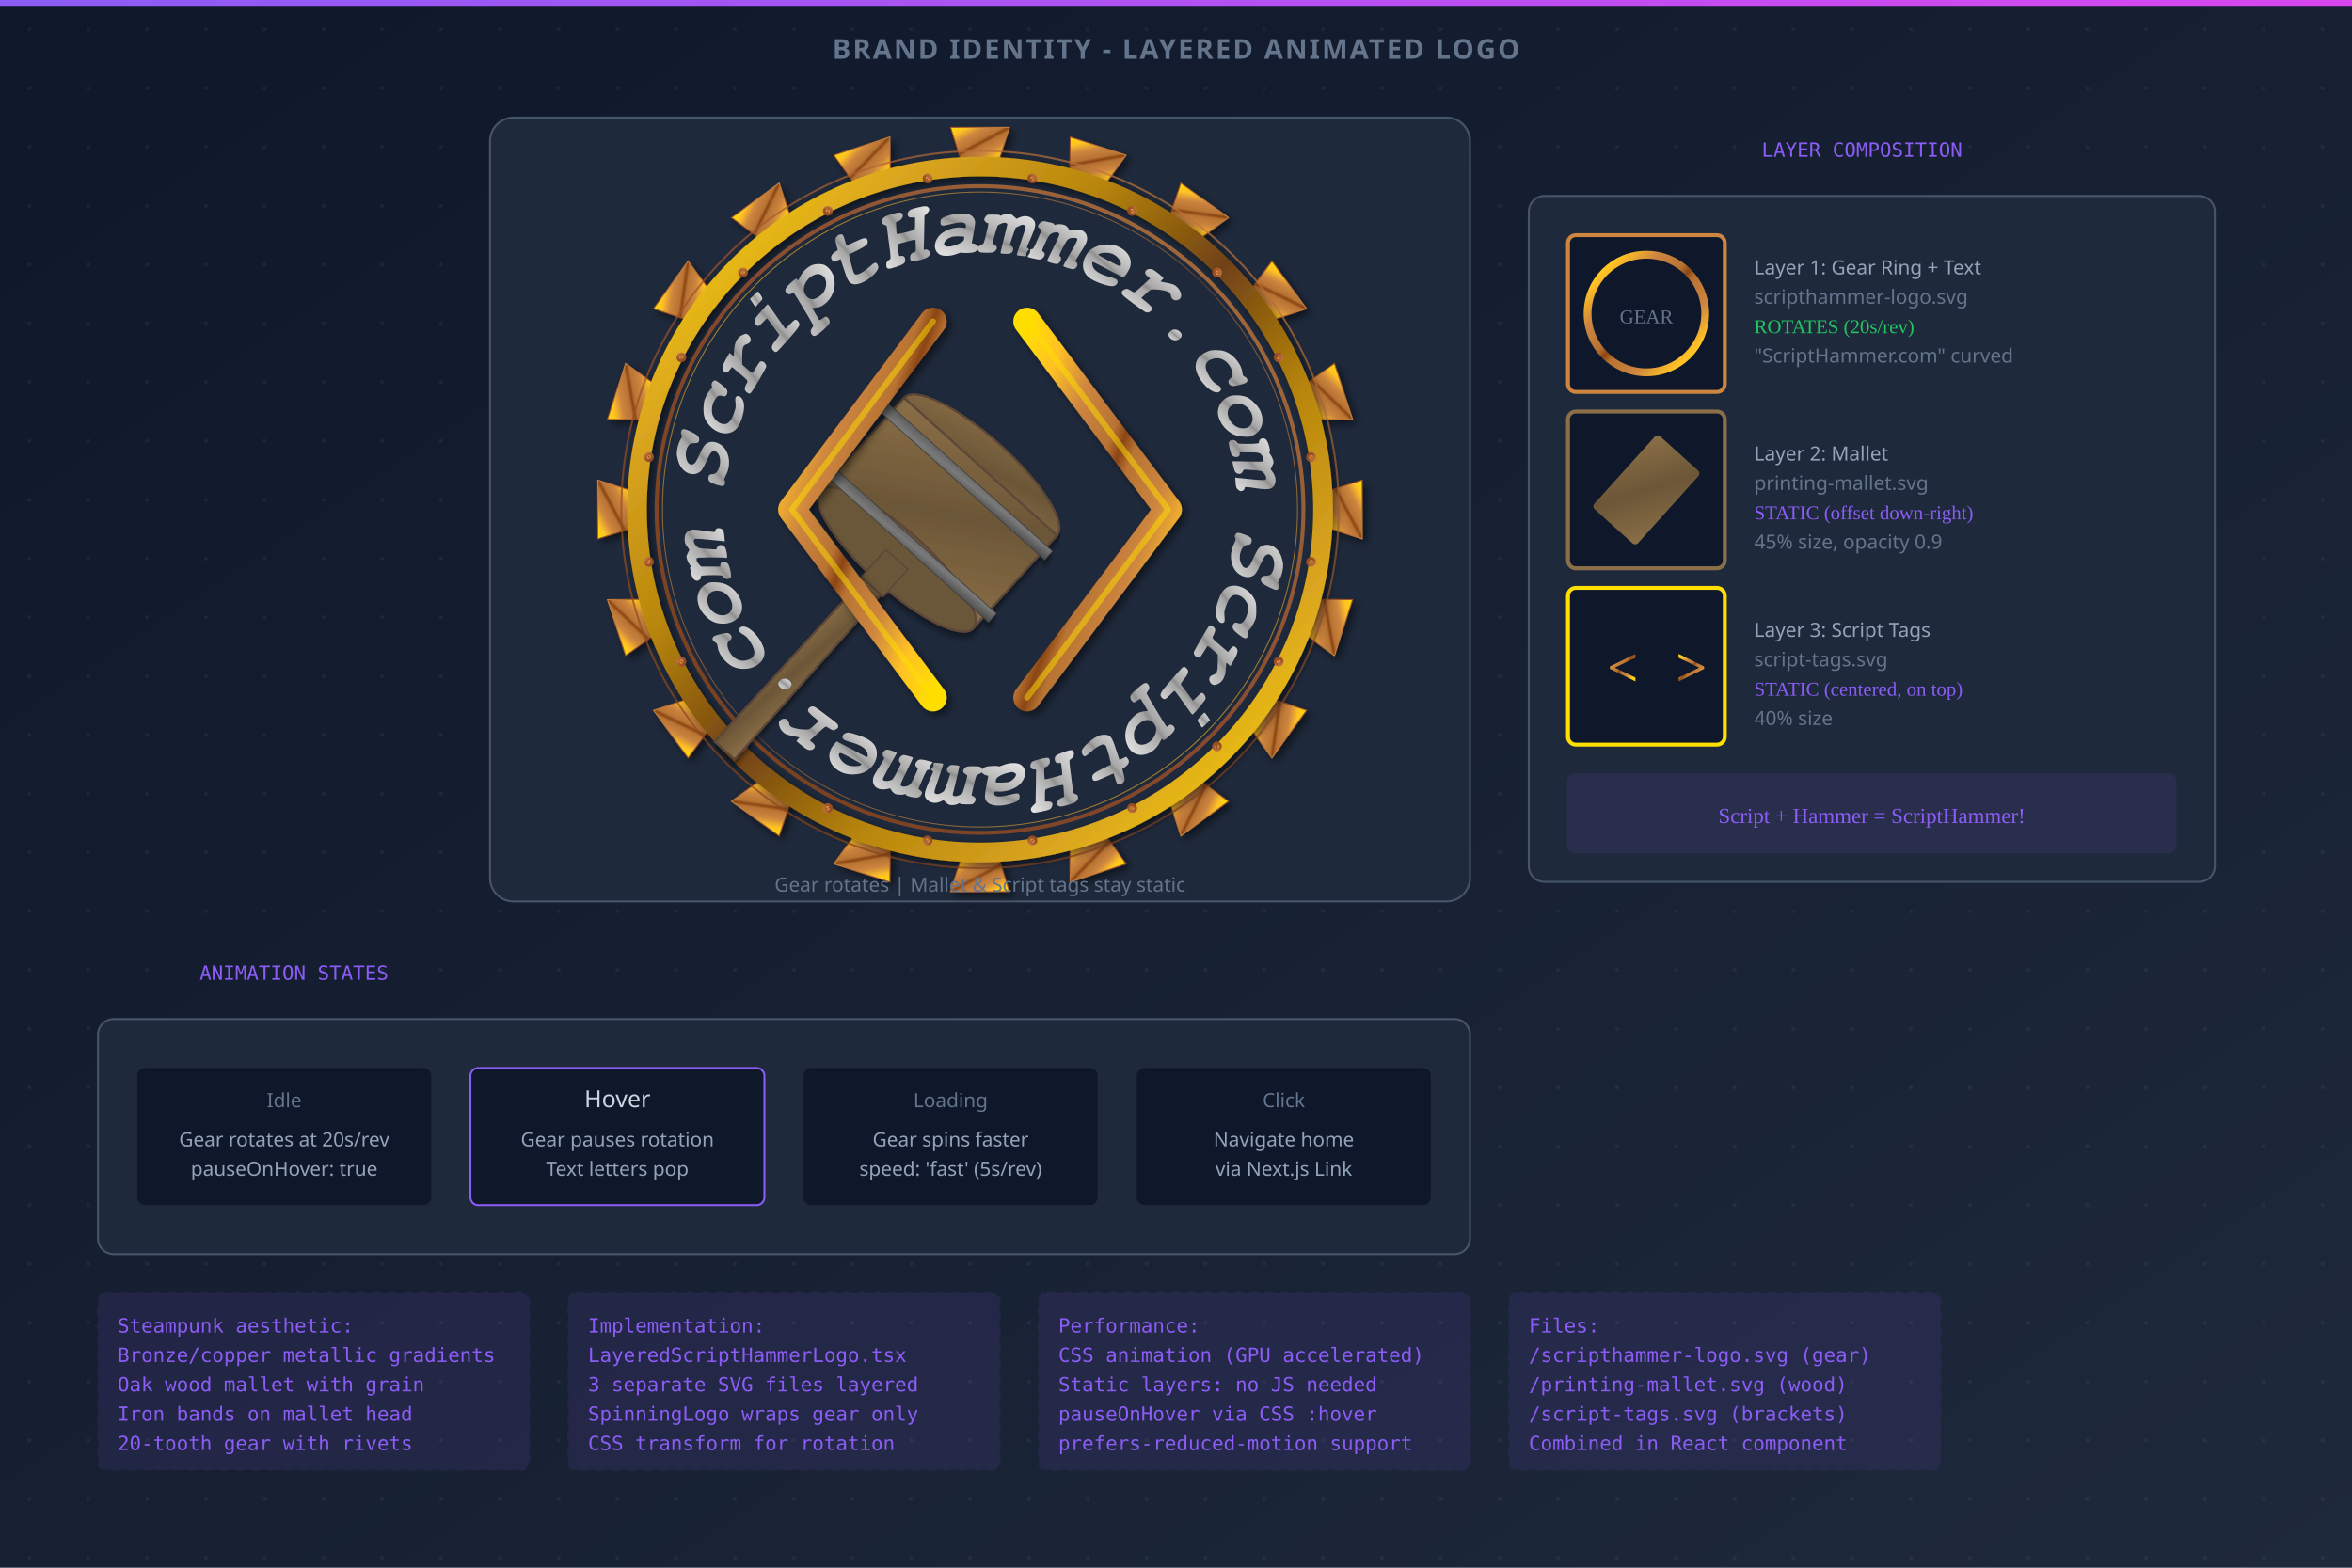
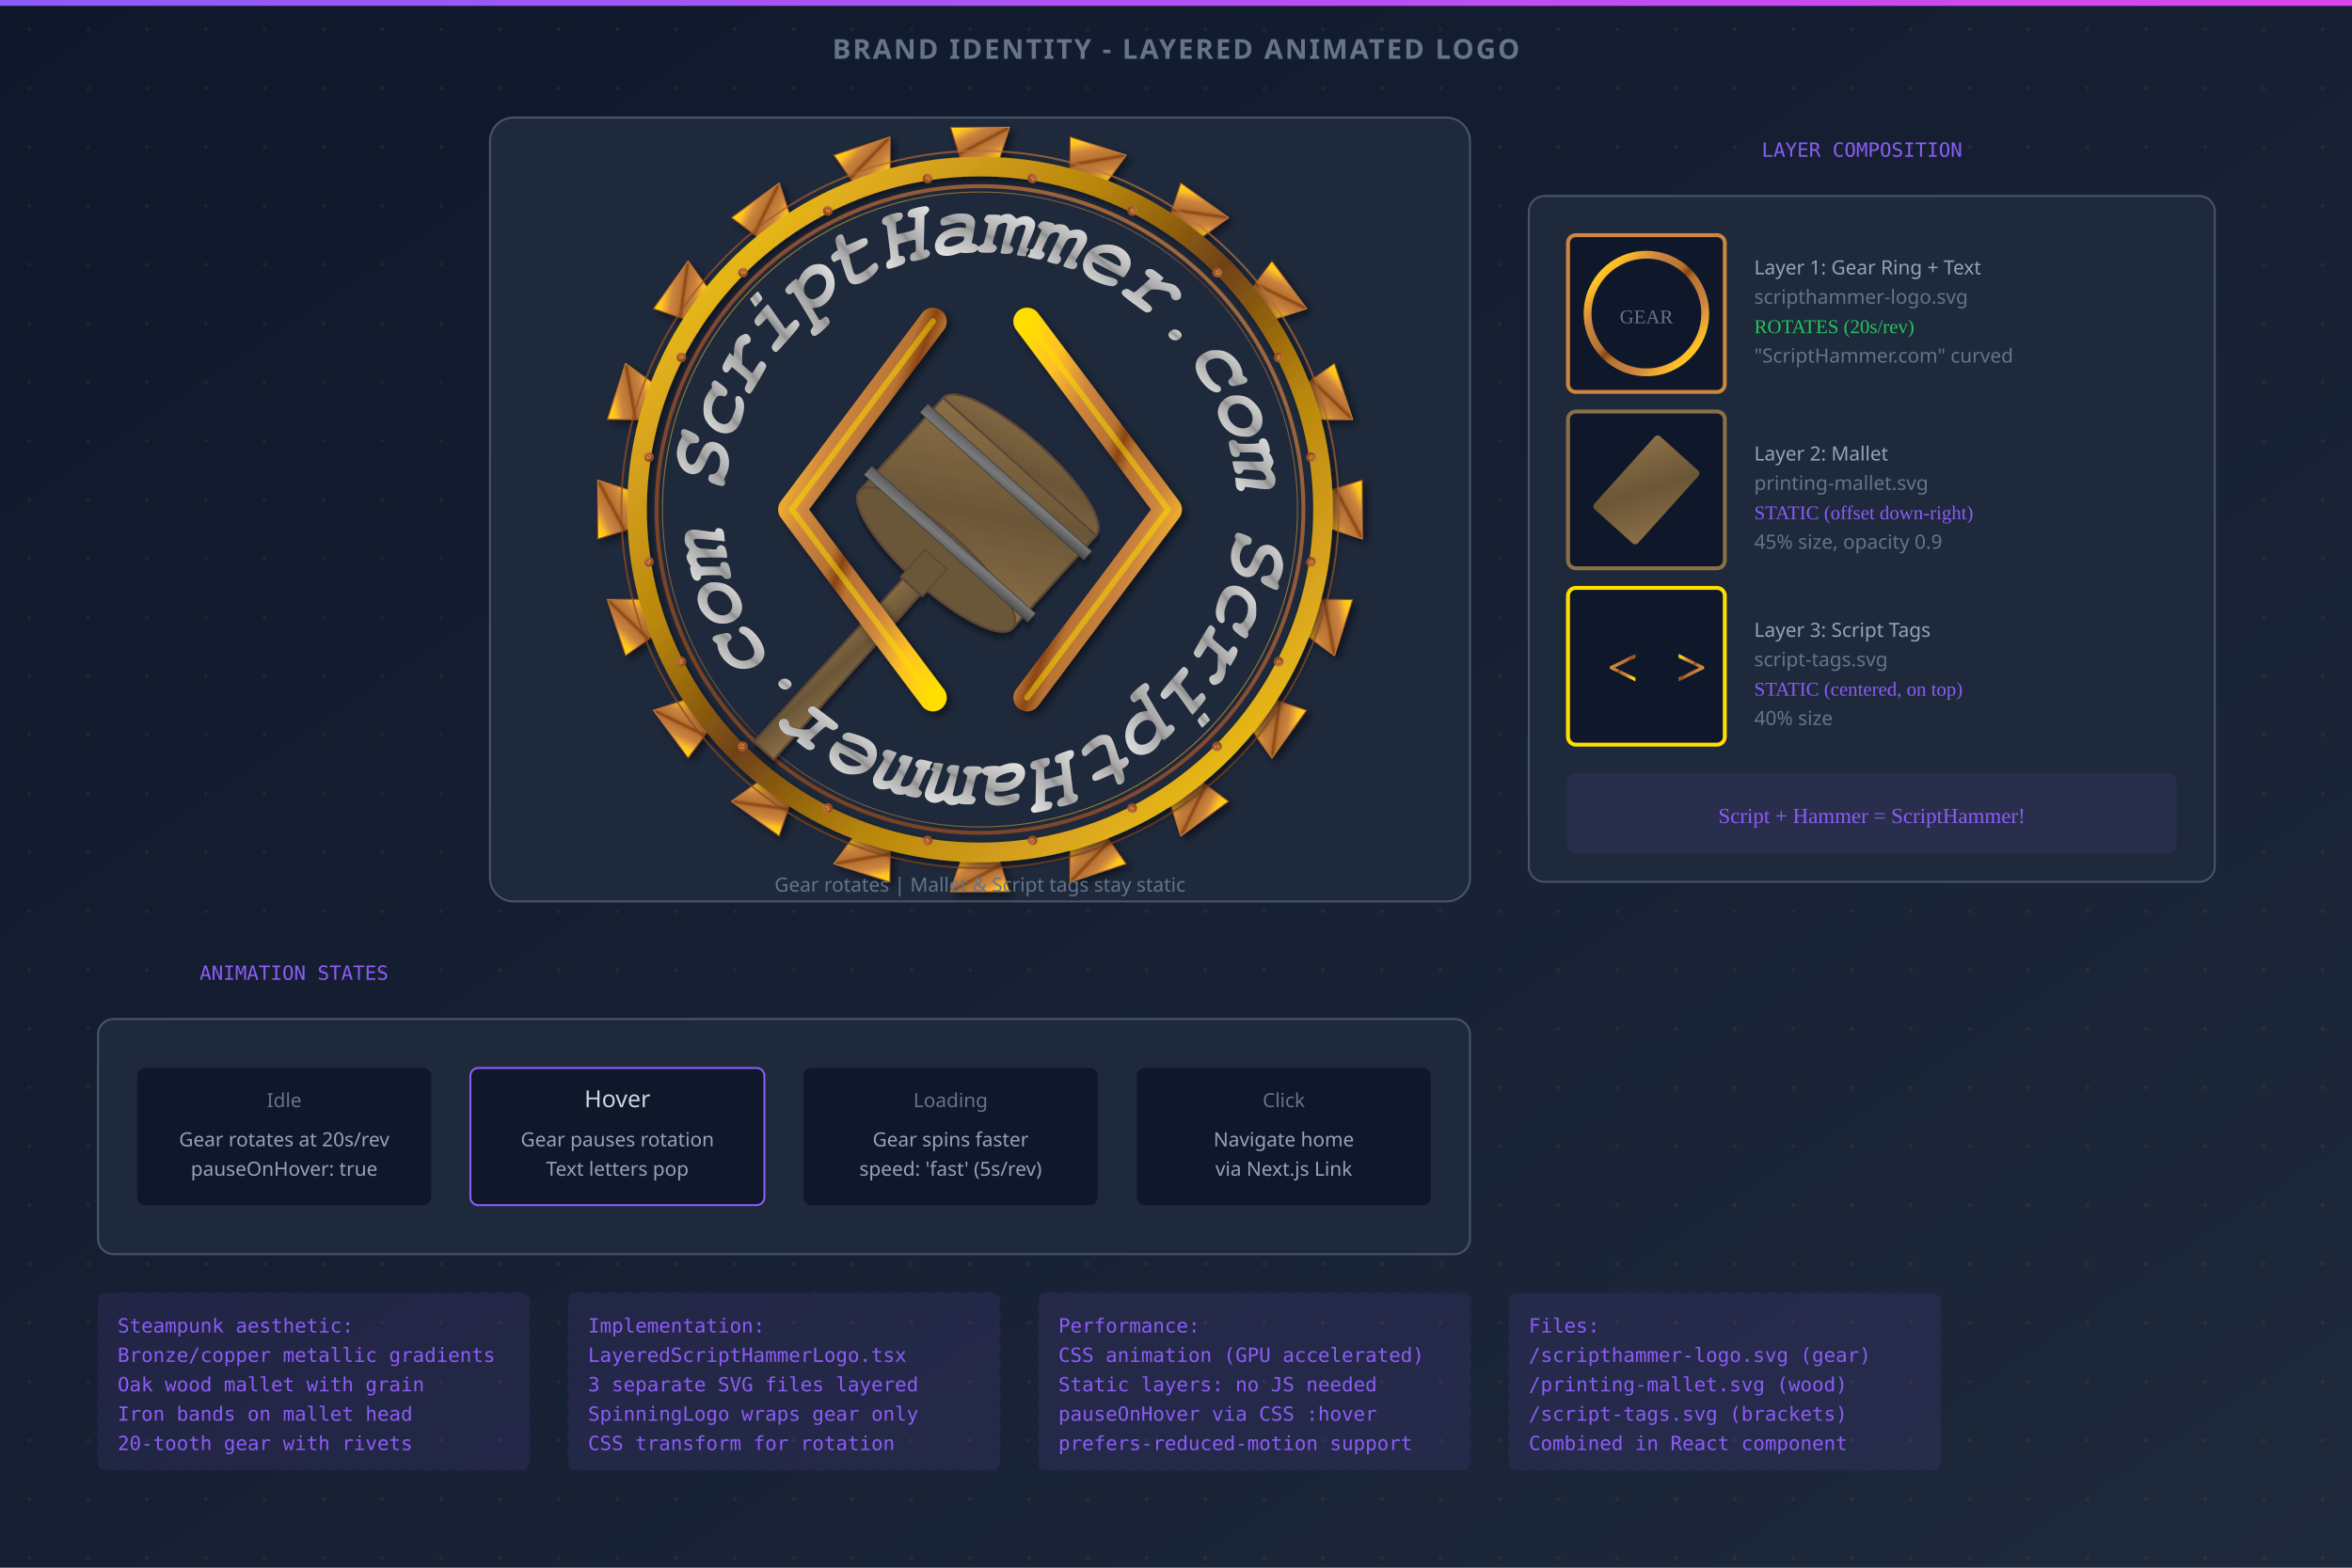
<svg xmlns="http://www.w3.org/2000/svg" viewBox="0 0 1200 800" width="1200" height="800">
  <defs>
    <linearGradient id="bgGrad" x1="0%" y1="0%" x2="100%" y2="100%">
      <stop offset="0%" style="stop-color:#0f172a" />
      <stop offset="100%" style="stop-color:#1e293b" />
    </linearGradient>
    <linearGradient id="accentGrad" x1="0%" y1="0%" x2="100%" y2="0%">
      <stop offset="0%" style="stop-color:#8b5cf6" />
      <stop offset="100%" style="stop-color:#d946ef" />
    </linearGradient>
    <linearGradient id="metalGradient" x1="0%" y1="0%" x2="100%" y2="100%">
      <stop offset="0%" style="stop-color:#FFDF00" />
      <stop offset="15%" style="stop-color:#FFC125" />
      <stop offset="30%" style="stop-color:#CD853F" />
      <stop offset="45%" style="stop-color:#B87333" />
      <stop offset="50%" style="stop-color:#8B4513" />
      <stop offset="55%" style="stop-color:#B87333" />
      <stop offset="70%" style="stop-color:#CD853F" />
      <stop offset="85%" style="stop-color:#FFC125" />
      <stop offset="100%" style="stop-color:#FFDF00" />
    </linearGradient>
    <linearGradient id="darkMetalGradient" x1="0%" y1="100%" x2="100%" y2="0%">
      <stop offset="0%" style="stop-color:#8B4513" />
      <stop offset="50%" style="stop-color:#A0522D" />
      <stop offset="100%" style="stop-color:#CD853F" />
    </linearGradient>
    <linearGradient id="ringGradient" x1="0%" y1="0%" x2="100%" y2="100%">
      <stop offset="0%" style="stop-color:#FFDF00" />
      <stop offset="20%" style="stop-color:#DAA520" />
      <stop offset="35%" style="stop-color:#B8860B" />
      <stop offset="50%" style="stop-color:#704214" />
      <stop offset="65%" style="stop-color:#B8860B" />
      <stop offset="80%" style="stop-color:#DAA520" />
      <stop offset="100%" style="stop-color:#FFDF00" />
    </linearGradient>
    <linearGradient id="oakGradient" x1="0%" y1="0%" x2="100%" y2="100%">
      <stop offset="0%" style="stop-color:#8B6F47" />
      <stop offset="50%" style="stop-color:#6B5637" />
      <stop offset="100%" style="stop-color:#8B6F47" />
    </linearGradient>
    <linearGradient id="ironGradient" x1="0%" y1="0%" x2="100%" y2="100%">
      <stop offset="0%" style="stop-color:#5A5A5A" />
      <stop offset="50%" style="stop-color:#7A7A7A" />
      <stop offset="100%" style="stop-color:#4A4A4A" />
    </linearGradient>
    <linearGradient id="silverGradient" x1="0%" y1="0%" x2="100%" y2="100%">
      <stop offset="0%" style="stop-color:#E8E8E8" />
      <stop offset="15%" style="stop-color:#D4D4D4" />
      <stop offset="30%" style="stop-color:#C0C0C0" />
      <stop offset="45%" style="stop-color:#A8A8A8" />
      <stop offset="50%" style="stop-color:#909090" />
      <stop offset="55%" style="stop-color:#A8A8A8" />
      <stop offset="70%" style="stop-color:#C0C0C0" />
      <stop offset="85%" style="stop-color:#D4D4D4" />
      <stop offset="100%" style="stop-color:#E8E8E8" />
    </linearGradient>
    <filter id="metalShadow">
      <feGaussianBlur in="SourceAlpha" stdDeviation="2" />
      <feOffset dx="2" dy="2" result="offsetblur" />
      <feFlood flood-color="#000000" flood-opacity="0.5" />
      <feComposite in2="offsetblur" operator="in" />
      <feMerge>
        <feMergeNode />
        <feMergeNode in="SourceGraphic" />
      </feMerge>
    </filter>
    <style>
      .heading { fill: #ffffff; font-family: system-ui, sans-serif; font-size: 14px; font-weight: bold; }
      .text-sm { fill: #94a3b8; font-family: system-ui, sans-serif; font-size: 10px; }
      .text-md { fill: #cbd5e1; font-family: system-ui, sans-serif; font-size: 12px; }
      .text-muted { fill: #64748b; font-family: system-ui, sans-serif; font-size: 10px; }
      .annotation { fill: #8b5cf6; font-family: monospace; font-size: 10px; }
    </style>
  </defs>
  <rect width="1200" height="800" fill="url(#bgGrad)" />
  <g opacity="0.05">
    <pattern id="dots" width="30" height="30" patternUnits="userSpaceOnUse">
      <circle cx="15" cy="15" r="1" fill="#fff" />
    </pattern>
    <rect width="1200" height="800" fill="url(#dots)" />
  </g>
  <rect x="0" y="0" width="1200" height="3" fill="url(#accentGrad)" />
  <text x="600" y="30" text-anchor="middle" font-family="system-ui, sans-serif" font-size="14" font-weight="600" fill="#64748b" letter-spacing="1">BRAND IDENTITY - LAYERED ANIMATED LOGO</text>
  <rect x="250" y="60" width="500" height="400" rx="12" fill="#1e293b" stroke="#475569" />
  <g transform="translate(500, 260)">
    <g>
      <animateTransform attributeName="transform" type="rotate" from="0" to="360" dur="20s" repeatCount="indefinite" />
      <g fill="url(#metalGradient)" stroke="url(#darkMetalGradient)" stroke-width="0.5" filter="url(#metalShadow)">
        <path d="M -10,-179 L -15,-195 L 15,-195 L 10,-179 Z" transform="rotate(0)" />
        <path d="M -10,-179 L -15,-195 L 15,-195 L 10,-179 Z" transform="rotate(18)" />
        <path d="M -10,-179 L -15,-195 L 15,-195 L 10,-179 Z" transform="rotate(36)" />
        <path d="M -10,-179 L -15,-195 L 15,-195 L 10,-179 Z" transform="rotate(54)" />
        <path d="M -10,-179 L -15,-195 L 15,-195 L 10,-179 Z" transform="rotate(72)" />
        <path d="M -10,-179 L -15,-195 L 15,-195 L 10,-179 Z" transform="rotate(90)" />
        <path d="M -10,-179 L -15,-195 L 15,-195 L 10,-179 Z" transform="rotate(108)" />
        <path d="M -10,-179 L -15,-195 L 15,-195 L 10,-179 Z" transform="rotate(126)" />
        <path d="M -10,-179 L -15,-195 L 15,-195 L 10,-179 Z" transform="rotate(144)" />
        <path d="M -10,-179 L -15,-195 L 15,-195 L 10,-179 Z" transform="rotate(162)" />
        <path d="M -10,-179 L -15,-195 L 15,-195 L 10,-179 Z" transform="rotate(180)" />
        <path d="M -10,-179 L -15,-195 L 15,-195 L 10,-179 Z" transform="rotate(198)" />
        <path d="M -10,-179 L -15,-195 L 15,-195 L 10,-179 Z" transform="rotate(216)" />
        <path d="M -10,-179 L -15,-195 L 15,-195 L 10,-179 Z" transform="rotate(234)" />
        <path d="M -10,-179 L -15,-195 L 15,-195 L 10,-179 Z" transform="rotate(252)" />
        <path d="M -10,-179 L -15,-195 L 15,-195 L 10,-179 Z" transform="rotate(270)" />
        <path d="M -10,-179 L -15,-195 L 15,-195 L 10,-179 Z" transform="rotate(288)" />
        <path d="M -10,-179 L -15,-195 L 15,-195 L 10,-179 Z" transform="rotate(306)" />
        <path d="M -10,-179 L -15,-195 L 15,-195 L 10,-179 Z" transform="rotate(324)" />
        <path d="M -10,-179 L -15,-195 L 15,-195 L 10,-179 Z" transform="rotate(342)" />
      </g>
      <circle cx="0" cy="0" r="183" fill="none" stroke="url(#darkMetalGradient)" stroke-width="1" opacity="0.7" />
      <circle cx="0" cy="0" r="175" fill="none" stroke="url(#ringGradient)" stroke-width="10" filter="url(#metalShadow)" />
      <circle cx="0" cy="0" r="165" fill="none" stroke="url(#darkMetalGradient)" stroke-width="2" opacity="0.8" />
      <circle cx="0" cy="0" r="162" fill="none" stroke="url(#metalGradient)" stroke-width="0.5" opacity="0.6" />
      <g>
        <g transform="rotate(9)">
          <circle cx="0" cy="-171" r="2.5" fill="url(#darkMetalGradient)" />
          <circle cx="0" cy="-171" r="1" fill="url(#metalGradient)" />
        </g>
        <g transform="rotate(27)">
          <circle cx="0" cy="-171" r="2.5" fill="url(#darkMetalGradient)" />
          <circle cx="0" cy="-171" r="1" fill="url(#metalGradient)" />
        </g>
        <g transform="rotate(45)">
          <circle cx="0" cy="-171" r="2.5" fill="url(#darkMetalGradient)" />
          <circle cx="0" cy="-171" r="1" fill="url(#metalGradient)" />
        </g>
        <g transform="rotate(63)">
          <circle cx="0" cy="-171" r="2.5" fill="url(#darkMetalGradient)" />
          <circle cx="0" cy="-171" r="1" fill="url(#metalGradient)" />
        </g>
        <g transform="rotate(81)">
          <circle cx="0" cy="-171" r="2.5" fill="url(#darkMetalGradient)" />
          <circle cx="0" cy="-171" r="1" fill="url(#metalGradient)" />
        </g>
        <g transform="rotate(99)">
          <circle cx="0" cy="-171" r="2.5" fill="url(#darkMetalGradient)" />
          <circle cx="0" cy="-171" r="1" fill="url(#metalGradient)" />
        </g>
        <g transform="rotate(117)">
          <circle cx="0" cy="-171" r="2.5" fill="url(#darkMetalGradient)" />
          <circle cx="0" cy="-171" r="1" fill="url(#metalGradient)" />
        </g>
        <g transform="rotate(135)">
          <circle cx="0" cy="-171" r="2.5" fill="url(#darkMetalGradient)" />
          <circle cx="0" cy="-171" r="1" fill="url(#metalGradient)" />
        </g>
        <g transform="rotate(153)">
          <circle cx="0" cy="-171" r="2.5" fill="url(#darkMetalGradient)" />
          <circle cx="0" cy="-171" r="1" fill="url(#metalGradient)" />
        </g>
        <g transform="rotate(171)">
          <circle cx="0" cy="-171" r="2.5" fill="url(#darkMetalGradient)" />
          <circle cx="0" cy="-171" r="1" fill="url(#metalGradient)" />
        </g>
        <g transform="rotate(189)">
          <circle cx="0" cy="-171" r="2.5" fill="url(#darkMetalGradient)" />
          <circle cx="0" cy="-171" r="1" fill="url(#metalGradient)" />
        </g>
        <g transform="rotate(207)">
          <circle cx="0" cy="-171" r="2.5" fill="url(#darkMetalGradient)" />
          <circle cx="0" cy="-171" r="1" fill="url(#metalGradient)" />
        </g>
        <g transform="rotate(225)">
          <circle cx="0" cy="-171" r="2.5" fill="url(#darkMetalGradient)" />
          <circle cx="0" cy="-171" r="1" fill="url(#metalGradient)" />
        </g>
        <g transform="rotate(243)">
          <circle cx="0" cy="-171" r="2.5" fill="url(#darkMetalGradient)" />
          <circle cx="0" cy="-171" r="1" fill="url(#metalGradient)" />
        </g>
        <g transform="rotate(261)">
          <circle cx="0" cy="-171" r="2.5" fill="url(#darkMetalGradient)" />
          <circle cx="0" cy="-171" r="1" fill="url(#metalGradient)" />
        </g>
        <g transform="rotate(279)">
          <circle cx="0" cy="-171" r="2.5" fill="url(#darkMetalGradient)" />
          <circle cx="0" cy="-171" r="1" fill="url(#metalGradient)" />
        </g>
        <g transform="rotate(297)">
          <circle cx="0" cy="-171" r="2.5" fill="url(#darkMetalGradient)" />
          <circle cx="0" cy="-171" r="1" fill="url(#metalGradient)" />
        </g>
        <g transform="rotate(315)">
          <circle cx="0" cy="-171" r="2.5" fill="url(#darkMetalGradient)" />
          <circle cx="0" cy="-171" r="1" fill="url(#metalGradient)" />
        </g>
        <g transform="rotate(333)">
          <circle cx="0" cy="-171" r="2.5" fill="url(#darkMetalGradient)" />
          <circle cx="0" cy="-171" r="1" fill="url(#metalGradient)" />
        </g>
        <g transform="rotate(351)">
          <circle cx="0" cy="-171" r="2.5" fill="url(#darkMetalGradient)" />
          <circle cx="0" cy="-171" r="1" fill="url(#metalGradient)" />
        </g>
      </g>
    </g>
-     <g transform="translate(-60, 45) rotate(42) scale(0.75)" filter="url(#metalShadow)">
+     <g transform="translate(-40, 45) rotate(42) scale(0.75)" filter="url(#metalShadow)">
      <ellipse cx="0" cy="-120" rx="70" ry="20" fill="url(#oakGradient)" stroke="#5B4637" stroke-width="1.5" />
      <rect x="-70" y="-120" width="140" height="85" fill="url(#oakGradient)" stroke="#5B4637" stroke-width="1.5" />
      <ellipse cx="0" cy="-35" rx="70" ry="20" fill="#6B5637" stroke="#5B4637" stroke-width="1.5" />
      <rect x="-75" y="-110" width="150" height="8" fill="url(#ironGradient)" stroke="#3A3A3A" stroke-width="0.5" />
      <rect x="-75" y="-53" width="150" height="8" fill="url(#ironGradient)" stroke="#3A3A3A" stroke-width="0.5" />
      <rect x="-10" y="-35" width="20" height="25" fill="#6B5637" stroke="#5B4637" stroke-width="1" />
      <path d="M-8,-10 L-9,140 L9,140 L8,-10 Z" fill="url(#oakGradient)" stroke="#5B4637" stroke-width="1.5" />
    </g>
    <g>
      <animateTransform attributeName="transform" type="rotate" from="0" to="360" dur="20s" repeatCount="indefinite" />
      <g transform="scale(0.36) translate(-600, -600)">
        <g transform="translate(0,1200) scale(0.1,-0.1)" fill="url(#silverGradient)" stroke="none" filter="url(#metalShadow)">
          <path d="M5150 10288 c-124 -27 -149 -38 -166 -70 -12 -24 -14 -36 -5 -54 9 -20 18 -24 56 -24 l45 0 0 -85 c0 -79 -2 -86 -22 -94 -51 -21 -229 -63 -236 -56 -4 3 -9 43 -10 88 l-4 82 36 13 c46 17 73 64 57 98 -14 32 -51 31 -160 -2 -100 -29 -134 -58 -129 -108 2 -25 9 -33 36 -41 18 -5 32 -16 32 -25 0 -8 14 -114 30 -235 27 -201 28 -221 13 -230 -41 -25 -54 -46 -51 -82 5 -59 24 -63 138 -24 110 37 130 53 130 99 0 41 -23 63 -60 56 -27 -6 -29 -4 -34 37 -4 24 -7 64 -9 88 -2 50 -18 41 148 85 49 14 93 22 97 20 4 -3 8 -43 8 -89 0 -79 -1 -83 -24 -89 -35 -9 -56 -33 -56 -66 0 -68 17 -72 151 -40 88 22 129 51 129 91 0 30 -36 60 -64 53 l-23 -5 5 242 4 243 34 31 c37 35 43 65 18 89 -17 18 -46 19 -114 4z" />
          <path d="M5605 10181 c-137 -37 -165 -55 -165 -106 0 -57 17 -62 135 -32 162 41 225 35 225 -23 l0 -30 -52 6 c-107 12 -240 -31 -312 -101 -98 -97 -100 -230 -4 -282 51 -27 157 -23 237 10 40 16 69 23 76 17 5 -4 48 -6 95 -3 70 5 88 10 107 29 13 13 23 19 23 14 0 -5 7 -16 16 -24 12 -12 37 -16 110 -16 87 0 97 2 119 25 34 33 32 62 -5 83 -16 9 -30 22 -30 27 0 23 61 239 71 251 6 7 30 20 54 29 49 19 90 7 81 -23 -8 -26 -96 -388 -96 -395 0 -13 111 -19 140 -7 47 20 55 86 12 105 -12 5 -22 12 -21 15 0 3 19 59 42 125 l42 120 48 24 c41 20 52 22 74 12 31 -14 33 -4 -47 -239 -35 -100 -61 -185 -58 -187 2 -2 34 -7 71 -11 59 -6 67 -5 62 9 -8 19 21 77 38 77 6 0 2 8 -9 18 l-22 17 60 138 c66 153 74 201 42 244 -45 61 -125 78 -203 43 l-43 -20 -39 35 c-33 29 -47 35 -85 35 -25 0 -59 -7 -77 -16 -21 -12 -32 -13 -35 -5 -2 7 -35 11 -92 11 -84 0 -90 -1 -109 -26 -12 -15 -21 -34 -21 -44 0 -19 30 -50 48 -50 16 0 17 3 -20 -153 -31 -134 -33 -139 -64 -152 -17 -7 -34 -18 -38 -23 -4 -7 -16 -1 -31 14 -13 13 -36 24 -50 24 -21 0 -25 4 -20 23 19 84 45 239 45 273 0 47 -25 86 -72 110 -48 25 -170 27 -253 5z m173 -316 c1 -1 -1 -16 -4 -33 -5 -27 -16 -37 -68 -62 -114 -56 -216 -59 -216 -7 0 43 62 93 131 106 36 6 147 4 157 -4z" />
          <path d="M6870 10077 c-13 -7 -31 -25 -40 -40 -14 -27 -14 -29 14 -53 l29 -25 -58 -135 c-51 -117 -61 -134 -82 -134 -19 0 -23 -5 -23 -30 0 -17 -9 -39 -21 -51 -27 -27 -20 -32 83 -54 72 -15 81 -16 103 -1 48 32 56 83 16 102 -18 8 -16 17 34 124 44 95 59 118 87 132 41 22 91 23 109 2 11 -13 0 -42 -79 -200 -51 -101 -92 -188 -92 -193 0 -9 105 -41 136 -41 49 0 85 87 47 109 -16 9 -12 21 42 125 64 125 77 136 157 136 73 0 68 -14 -83 -271 -38 -64 -69 -121 -69 -126 0 -14 127 -53 147 -46 33 11 53 36 53 65 0 16 -6 31 -15 34 -8 4 -15 10 -15 15 0 5 37 65 82 135 66 102 82 134 85 172 8 90 -61 149 -161 139 -28 -2 -59 -8 -68 -12 -12 -5 -21 1 -32 23 -8 16 -27 37 -43 47 -29 19 -103 25 -140 12 -17 -6 -23 -5 -23 6 0 13 -17 18 -135 43 -11 2 -31 -2 -45 -9z" />
          <path d="M3975 9874 c-30 -32 -30 -45 -8 -131 l18 -66 -25 -16 c-71 -46 -87 -88 -51 -132 l19 -24 47 23 c26 13 49 22 50 20 2 -2 24 -69 49 -149 50 -158 73 -193 134 -205 75 -15 218 57 302 153 48 55 58 87 39 122 -23 42 -44 37 -113 -28 -68 -63 -149 -111 -189 -111 -15 0 -28 8 -34 23 -22 47 -76 261 -67 264 5 2 61 30 124 61 123 61 149 86 136 135 -12 48 -43 45 -177 -18 -67 -31 -122 -55 -124 -53 -1 2 -10 32 -19 68 -10 36 -23 71 -28 78 -17 20 -57 14 -83 -14z" />
          <path d="M7688 9741 c-107 -35 -161 -81 -204 -174 -52 -115 -19 -230 85 -296 86 -56 273 -116 322 -104 58 14 79 70 37 97 -13 8 -52 22 -88 32 -130 35 -207 79 -235 134 -17 33 -20 80 -5 80 6 0 104 -49 217 -110 114 -60 210 -110 213 -110 15 0 74 86 92 133 47 123 -29 251 -182 311 -68 27 -183 30 -252 7z m188 -117 c76 -31 135 -113 119 -164 -6 -19 -18 -15 -165 62 -87 45 -156 86 -153 91 18 29 139 36 199 11z" />
          <path d="M3627 9466 c-70 -25 -141 -93 -177 -169 -26 -54 -29 -57 -40 -38 -11 21 -13 20 -75 -31 -34 -29 -71 -68 -81 -86 -17 -30 -17 -35 -4 -60 18 -31 60 -41 80 -18 7 9 18 16 24 16 8 0 268 -431 284 -471 2 -5 -6 -21 -17 -35 -25 -32 -27 -61 -5 -92 27 -40 59 -28 153 54 47 42 90 87 95 100 12 30 -2 72 -30 90 -19 13 -25 11 -63 -17 -24 -17 -45 -28 -48 -25 -3 3 -27 43 -53 88 l-48 83 52 6 c64 7 101 27 158 81 99 97 135 251 88 378 -24 64 -77 125 -127 146 -41 18 -116 17 -166 0z m128 -142 c88 -41 86 -199 -3 -281 -34 -32 -95 -63 -123 -63 -74 0 -137 83 -125 163 13 81 77 159 151 185 43 15 62 14 100 -4z" />
          <path d="M8357 9392 c-27 -29 -20 -57 19 -89 l36 -29 -112 -102 c-108 -98 -113 -102 -134 -87 -11 8 -36 23 -53 32 -31 16 -35 16 -68 0 -28 -13 -35 -22 -35 -46 0 -26 17 -42 156 -146 85 -64 166 -121 179 -127 34 -15 83 6 92 40 6 26 -13 49 -112 129 l-40 32 65 60 c63 58 67 60 121 61 68 0 164 -17 201 -36 21 -11 29 -24 34 -55 10 -63 76 -85 127 -41 32 28 17 104 -31 155 -43 46 -57 51 -221 83 l-24 5 22 23 c11 12 21 25 21 28 0 8 -118 101 -147 117 -32 17 -78 13 -96 -7z" />
          <path d="M2792 9037 l-52 -52 38 -57 38 -58 40 43 c71 75 70 71 34 127 -18 27 -35 50 -39 50 -4 0 -30 -24 -59 -53z" />
          <path d="M2897 8810 c-97 -110 -110 -140 -77 -183 12 -15 29 -27 38 -27 9 0 40 26 68 57 29 31 55 55 57 53 23 -29 165 -219 171 -229 5 -7 -14 -38 -48 -80 -64 -78 -71 -113 -31 -151 19 -18 29 -21 44 -14 11 5 88 87 170 182 122 139 151 178 151 202 0 33 -30 70 -57 70 -10 0 -45 -30 -79 -66 l-62 -66 -69 99 c-39 54 -94 133 -123 176 -30 42 -57 77 -60 77 -3 -1 -44 -45 -93 -100z" />
          <path d="M8695 8525 c-33 -32 -32 -65 3 -98 38 -37 102 -38 137 -2 33 32 31 60 -4 96 -39 39 -100 41 -136 4z" />
          <path d="M2619 8467 c-62 -32 -98 -104 -103 -207 -2 -41 -4 -79 -5 -84 -1 -6 -14 3 -30 18 l-29 27 -51 -88 c-56 -97 -64 -140 -31 -173 33 -33 50 -27 98 38 l17 23 95 -81 c148 -127 136 -109 106 -168 -30 -58 -25 -89 19 -118 22 -14 28 -14 45 -3 22 15 220 353 220 375 0 45 -47 85 -83 71 -8 -3 -32 -36 -55 -74 -23 -37 -46 -74 -51 -82 -7 -11 -24 0 -80 50 l-71 63 0 107 c0 132 10 164 56 179 46 15 64 35 64 71 0 34 -39 79 -68 79 -10 0 -39 -10 -63 -23z" />
          <path d="M9216 8236 c-104 -44 -159 -114 -160 -206 -2 -180 262 -446 349 -350 25 28 8 63 -43 89 -50 26 -94 76 -133 154 -57 112 -38 177 61 210 72 24 140 11 200 -40 49 -42 90 -121 90 -175 0 -29 -6 -41 -30 -58 -35 -25 -39 -61 -10 -90 11 -11 31 -20 44 -20 40 0 159 30 184 46 34 22 26 64 -14 84 -28 13 -32 21 -36 62 -11 104 -106 231 -213 284 -50 24 -75 29 -145 32 -72 2 -94 -1 -144 -22z" />
          <path d="M2224 7822 c-23 -15 -35 -51 -24 -71 8 -16 4 -25 -22 -53 -17 -18 -45 -62 -62 -98 -25 -54 -31 -80 -34 -155 -5 -111 16 -176 83 -252 118 -135 298 -152 393 -37 59 72 110 251 96 341 -12 82 -70 135 -110 102 -12 -10 -14 -27 -9 -83 6 -64 4 -80 -24 -156 -39 -106 -78 -150 -133 -150 -65 0 -125 44 -163 119 -26 52 -17 153 20 215 39 66 64 81 110 66 31 -10 39 -10 56 6 11 10 19 30 19 49 0 34 -25 62 -114 128 -50 38 -63 42 -82 29z" />
          <path d="M9534 7604 c-101 -37 -170 -140 -162 -240 6 -76 57 -172 121 -230 75 -68 143 -96 247 -101 79 -5 89 -3 140 24 121 64 157 204 89 348 -30 64 -120 154 -184 185 -64 30 -190 37 -251 14z m204 -123 c101 -52 152 -168 113 -255 -23 -53 -61 -76 -126 -76 -138 0 -258 169 -200 281 35 66 136 90 213 50z" />
          <path d="M1768 7115 c-8 -18 -8 -31 1 -54 11 -26 10 -34 -14 -71 -34 -53 -58 -167 -49 -229 4 -25 15 -68 25 -96 50 -136 180 -201 283 -142 41 23 57 48 138 222 39 83 70 102 115 69 37 -28 56 -87 49 -157 -10 -97 -52 -157 -111 -157 -24 0 -37 -6 -45 -19 -17 -33 -12 -68 14 -89 35 -27 153 -65 182 -58 28 7 41 45 25 75 -10 17 -6 31 19 79 80 154 45 350 -76 431 -78 51 -156 53 -213 6 -16 -14 -44 -57 -62 -97 -73 -154 -84 -173 -112 -186 -101 -48 -150 185 -58 277 15 15 34 21 69 21 54 0 72 12 72 50 0 42 -28 70 -113 111 -95 46 -123 49 -139 14z" />
          <path d="M9964 6985 c-8 -13 -13 -28 -10 -33 10 -16 -34 -22 -170 -22 -106 0 -133 3 -137 14 -18 45 -95 57 -116 17 -10 -18 7 -115 30 -173 23 -57 119 -60 119 -3 l0 25 133 0 c145 0 164 -6 192 -60 20 -39 19 -67 -2 -71 -10 -2 -108 -2 -218 1 -110 3 -202 4 -204 3 -9 -5 23 -136 38 -152 26 -30 67 -35 91 -11 11 11 20 26 20 34 0 11 15 13 68 10 182 -12 193 -14 223 -46 34 -38 45 -76 27 -94 -11 -11 -42 -10 -173 1 -88 8 -182 17 -209 21 l-49 6 6 -73 c5 -63 10 -77 32 -96 14 -13 33 -23 41 -23 27 0 54 20 54 40 0 25 5 25 172 0 182 -26 232 -13 259 67 16 49 4 110 -32 161 l-31 42 21 43 c12 24 21 48 21 53 0 28 -24 87 -46 114 -14 16 -20 30 -14 30 24 0 -10 141 -43 178 -28 30 -72 29 -93 -3z" />
          <path d="M2268 5729 c-10 -5 -18 -19 -18 -29 0 -25 -5 -25 -177 0 -119 18 -145 19 -178 8 -56 -19 -80 -57 -80 -128 0 -50 5 -64 33 -104 l34 -46 -21 -43 c-12 -24 -21 -48 -21 -53 0 -28 24 -87 46 -114 14 -16 20 -30 14 -30 -8 0 -10 -13 -5 -42 16 -106 48 -158 96 -158 30 0 61 33 53 55 -8 19 30 25 172 25 106 0 133 -3 137 -14 18 -45 95 -57 116 -17 10 18 -7 115 -30 173 -23 57 -119 60 -119 3 l0 -25 -136 0 -136 0 -28 29 c-32 32 -48 77 -32 93 10 10 380 12 406 2 23 -9 28 13 15 77 -13 68 -31 94 -71 103 -29 7 -68 -21 -68 -48 0 -11 -15 -13 -67 -10 -183 12 -194 14 -224 46 -34 38 -45 76 -27 94 11 11 42 10 173 -1 88 -8 182 -17 209 -21 l49 -6 -6 73 c-7 78 -21 103 -67 113 -14 3 -33 1 -42 -5z" />
          <path d="M9626 5654 c-18 -18 -20 -38 -6 -64 8 -15 3 -32 -20 -77 -80 -154 -45 -351 76 -432 78 -51 156 -53 213 -6 16 14 44 57 62 97 73 154 84 173 112 186 24 12 32 11 53 -3 67 -44 73 -189 11 -270 -11 -14 -31 -21 -73 -25 -53 -5 -60 -8 -68 -33 -17 -47 8 -76 103 -124 46 -24 94 -43 107 -43 34 0 51 39 35 79 -11 26 -10 34 14 71 34 53 58 167 49 229 -4 25 -15 69 -25 96 -50 136 -180 201 -284 142 -41 -23 -64 -60 -138 -226 -46 -101 -108 -108 -149 -14 -47 107 10 263 97 263 37 0 55 20 55 63 0 33 -26 54 -105 82 -79 29 -98 31 -119 9z" />
          <path d="M2120 4943 c-160 -84 -165 -299 -10 -453 71 -72 134 -102 226 -108 174 -11 306 105 291 257 -8 78 -57 170 -120 227 -75 68 -143 96 -247 101 -79 5 -89 3 -140 -24z m238 -112 c107 -56 162 -186 112 -268 -65 -108 -246 -72 -313 62 -39 80 -23 169 37 206 41 25 116 25 164 0z" />
          <path d="M9508 4900 c-54 -29 -94 -84 -126 -175 -35 -96 -46 -160 -36 -220 12 -84 70 -138 110 -104 12 10 14 27 9 83 -6 64 -4 80 24 156 39 106 78 150 133 150 65 0 125 -44 163 -119 36 -72 -1 -225 -68 -274 -22 -17 -29 -18 -62 -7 -31 10 -39 10 -56 -6 -30 -27 -25 -75 14 -110 81 -76 141 -111 163 -96 23 15 35 51 24 71 -8 16 -4 25 22 53 17 18 45 62 62 98 29 60 31 73 31 170 0 86 -4 113 -21 150 -55 116 -176 200 -288 200 -40 -1 -73 -7 -98 -20z" />
          <path d="M9247 4348 c-19 -15 -217 -356 -217 -375 0 -44 47 -84 83 -70 8 3 32 36 55 74 23 37 46 74 51 82 7 11 24 0 80 -50 l71 -63 0 -107 c0 -132 -10 -164 -56 -179 -19 -7 -41 -18 -49 -27 -42 -42 8 -131 67 -119 92 18 145 98 152 227 2 41 4 78 5 83 1 6 14 -3 30 -18 l29 -27 51 88 c56 97 64 140 31 173 -33 33 -50 27 -98 -38 l-17 -23 -95 81 c-146 126 -135 108 -106 169 27 59 25 83 -12 111 -29 23 -33 24 -55 8z" />
          <path d="M2595 4320 c-25 -28 -8 -63 43 -89 50 -26 94 -76 133 -154 57 -112 38 -177 -61 -210 -72 -24 -140 -11 -200 40 -49 42 -90 121 -90 175 0 29 6 41 30 58 35 25 39 61 10 90 -11 11 -31 20 -44 20 -39 0 -159 -30 -183 -46 -35 -22 -30 -61 11 -85 28 -16 34 -26 38 -64 12 -104 107 -228 215 -282 115 -56 280 -39 368 39 92 80 104 168 41 291 -88 174 -249 286 -311 217z" />
          <path d="M8862 3753 c-11 -10 -83 -91 -161 -181 -151 -174 -164 -199 -121 -242 31 -31 50 -24 111 40 31 33 61 60 66 60 6 0 64 -77 129 -170 65 -94 121 -169 124 -168 24 10 181 201 186 224 6 33 -26 84 -54 84 -9 0 -40 -26 -68 -57 -29 -31 -55 -55 -57 -53 -23 29 -165 219 -171 229 -5 7 14 38 48 80 63 77 71 113 33 149 -28 27 -39 27 -65 5z" />
          <path d="M3165 3575 c-33 -32 -31 -60 4 -96 39 -39 100 -41 136 -4 32 31 32 62 -2 97 -36 38 -102 40 -138 3z" />
          <path d="M8230 3463 c-47 -42 -89 -86 -94 -99 -12 -30 2 -72 30 -90 19 -13 25 -11 63 17 24 17 45 28 48 25 3 -3 27 -43 53 -88 l48 -83 -52 -6 c-65 -8 -103 -27 -159 -84 -120 -120 -142 -308 -52 -444 103 -153 344 -102 436 93 21 43 30 55 35 43 3 -9 11 -17 16 -17 19 0 126 95 145 128 16 30 16 35 3 60 -18 31 -60 41 -80 18 -7 -9 -18 -16 -24 -16 -9 0 -270 433 -284 471 -2 5 6 21 17 35 25 32 27 61 5 92 -28 40 -61 28 -154 -55z m227 -487 c17 -19 35 -50 38 -69 21 -109 -90 -242 -202 -242 -35 0 -49 6 -75 32 -27 27 -32 41 -36 91 -5 66 15 116 64 166 76 75 155 84 211 22z" />
          <path d="M3592 3198 c-12 -6 -25 -23 -29 -36 -6 -27 15 -51 112 -129 l40 -33 -65 -59 c-63 -58 -67 -60 -121 -61 -68 0 -164 17 -201 36 -21 11 -29 24 -34 55 -10 63 -76 85 -126 41 -33 -28 -18 -104 30 -155 43 -46 57 -51 221 -83 l24 -5 -22 -23 c-11 -12 -21 -25 -21 -28 0 -8 118 -101 147 -117 51 -27 113 -2 113 46 0 12 -16 34 -36 50 l-36 29 112 102 c108 98 113 102 134 87 11 -8 36 -23 54 -32 30 -16 34 -16 67 0 28 13 35 22 35 46 0 25 -17 42 -153 143 -198 149 -197 149 -245 126z" />
          <path d="M9139 3083 c-66 -71 -65 -67 -29 -123 18 -27 35 -50 39 -50 4 0 30 24 59 53 l52 52 -35 53 c-20 28 -39 52 -43 52 -4 0 -24 -17 -43 -37z" />
          <path d="M4105 2833 c-54 -13 -73 -71 -32 -97 12 -8 51 -22 87 -32 130 -35 207 -79 235 -134 17 -33 20 -80 5 -80 -9 0 -125 60 -383 198 l-47 25 -35 -39 c-131 -148 -72 -333 130 -410 72 -27 201 -25 276 4 125 50 205 165 197 286 -7 107 -71 174 -223 232 -62 23 -172 55 -185 52 -3 0 -14 -3 -25 -5z m70 -357 c76 -41 141 -79 143 -85 11 -33 -132 -42 -200 -12 -71 30 -136 123 -113 161 11 17 26 12 170 -64z" />
          <path d="M7700 2799 c-86 -26 -242 -158 -257 -217 -7 -30 15 -75 39 -80 10 -2 45 22 82 57 65 61 149 111 185 111 11 0 27 -10 35 -22 20 -33 81 -261 70 -265 -5 -2 -61 -30 -124 -61 -123 -61 -149 -86 -136 -135 12 -48 43 -45 177 18 67 31 122 55 123 53 2 -2 11 -34 22 -72 10 -38 27 -74 36 -80 24 -15 66 3 86 36 15 25 15 33 -3 104 l-19 77 24 16 c71 46 87 88 51 132 l-19 24 -47 -23 c-26 -13 -49 -22 -50 -20 -2 2 -24 69 -49 149 -54 169 -76 199 -148 205 -24 2 -59 -2 -78 -7z" />
          <path d="M4670 2593 c-48 -17 -65 -70 -34 -104 14 -15 8 -27 -67 -144 -67 -103 -83 -135 -86 -173 -8 -90 61 -149 161 -139 28 2 59 8 68 12 12 5 21 -1 32 -23 8 -16 27 -37 43 -47 29 -19 103 -25 141 -12 16 6 22 5 22 -6 0 -9 25 -19 76 -31 87 -19 117 -11 144 37 14 27 14 29 -14 53 l-29 25 58 135 c51 117 61 134 82 134 19 0 23 5 23 29 0 15 9 40 20 54 l21 26 -38 10 c-140 38 -166 36 -199 -14 -18 -28 -12 -58 15 -71 18 -8 16 -17 -34 -124 -44 -95 -59 -118 -87 -132 -41 -22 -91 -23 -109 -2 -11 13 1 43 81 204 52 104 92 192 89 194 -3 3 -35 13 -72 23 -65 17 -67 17 -94 -3 -35 -26 -43 -72 -16 -92 17 -12 15 -19 -42 -128 -54 -103 -64 -116 -95 -125 -50 -15 -104 -8 -108 14 -2 9 42 96 97 193 56 96 101 178 101 182 0 4 -21 15 -47 24 -69 23 -86 27 -103 21z" />
          <path d="M7180 2558 c-101 -36 -120 -50 -120 -94 0 -43 23 -65 60 -58 27 6 29 4 34 -37 4 -24 7 -64 9 -88 l2 -44 -119 -33 c-65 -19 -123 -31 -127 -28 -5 3 -9 43 -9 90 0 64 3 84 14 84 27 0 66 41 66 70 0 45 -10 60 -39 60 -47 0 -199 -42 -215 -59 -40 -44 -23 -105 30 -106 l29 0 -3 -239 -4 -239 -34 -32 c-37 -35 -43 -65 -18 -89 20 -20 31 -20 142 4 111 23 126 31 141 69 20 47 1 71 -54 71 l-45 0 0 85 c0 79 2 86 23 95 45 19 228 62 235 55 4 -4 9 -43 10 -88 l4 -82 -36 -13 c-46 -17 -73 -64 -57 -98 14 -32 51 -31 160 2 100 29 134 58 129 108 -2 25 -9 33 -35 41 -19 5 -33 16 -33 25 0 8 -14 114 -30 235 -27 201 -28 221 -13 230 37 23 53 46 53 78 0 66 -26 70 -150 25z" />
          <path d="M5342 2399 c8 -20 -18 -79 -34 -79 -8 0 -4 -8 8 -18 l22 -17 -60 -138 c-66 -153 -74 -201 -42 -244 45 -61 125 -78 203 -43 l43 20 39 -35 c33 -29 47 -35 85 -35 25 0 59 7 77 16 21 12 32 13 35 5 2 -7 35 -11 92 -11 84 0 90 1 109 26 12 15 21 34 21 44 0 19 -30 50 -48 50 -16 0 -17 -3 20 153 31 134 33 139 64 152 17 7 34 18 38 23 4 7 16 1 31 -14 13 -13 36 -24 50 -24 21 0 25 -4 20 -22 -19 -85 -45 -240 -45 -274 0 -131 179 -170 410 -89 59 21 80 42 80 80 0 57 -17 61 -135 31 -160 -40 -231 -32 -223 25 3 22 6 24 54 21 112 -7 238 35 308 103 98 97 100 230 4 282 -51 27 -157 23 -237 -10 -42 -17 -69 -23 -76 -17 -7 6 -47 7 -95 3 -69 -5 -88 -10 -107 -29 -13 -13 -23 -19 -23 -14 0 5 -7 16 -16 24 -12 12 -37 16 -110 16 -87 0 -97 -2 -119 -25 -34 -33 -32 -62 5 -83 16 -9 30 -21 30 -27 0 -23 -61 -239 -71 -251 -6 -7 -30 -20 -54 -29 -49 -19 -90 -7 -81 23 17 56 97 395 93 398 -2 2 -30 7 -63 10 -51 5 -63 3 -87 -16 -35 -28 -35 -79 1 -95 12 -5 22 -12 21 -15 0 -3 -19 -59 -42 -125 -42 -120 -42 -120 -88 -143 -38 -19 -51 -21 -74 -12 -33 13 -36 1 45 238 35 100 60 185 58 188 -3 2 -36 7 -73 11 -58 5 -67 4 -63 -8z m1142 -129 c18 -6 26 -17 26 -33 0 -27 -52 -81 -95 -98 -29 -11 -182 -15 -192 -5 -3 2 -2 18 2 35 9 43 107 91 227 110 4 1 18 -3 32 -9z" />
        </g>
      </g>
    </g>
    <g filter="url(#metalShadow)">
      <g transform="translate(-60, 0)">
        <path d="M 36 -96 L -36 0 L 36 96" stroke="url(#metalGradient)" stroke-width="14" fill="none" stroke-linecap="round" stroke-linejoin="round" />
        <path d="M 36 -96 L -36 0 L 36 96" stroke="#FFDF00" stroke-width="3" fill="none" stroke-linecap="round" stroke-linejoin="round" opacity="0.5" />
      </g>
      <g transform="translate(60, 0)">
        <path d="M -36 -96 L 36 0 L -36 96" stroke="url(#metalGradient)" stroke-width="14" fill="none" stroke-linecap="round" stroke-linejoin="round" />
        <path d="M -36 -96 L 36 0 L -36 96" stroke="#FFDF00" stroke-width="3" fill="none" stroke-linecap="round" stroke-linejoin="round" opacity="0.5" />
      </g>
    </g>
  </g>
  <text x="500" y="455" text-anchor="middle" class="text-muted">Gear rotates | Mallet &amp; Script tags stay static</text>
  <text x="950" y="80" text-anchor="middle" class="annotation" font-size="12">LAYER COMPOSITION</text>
  <rect x="780" y="100" width="350" height="350" rx="8" fill="#1e293b" stroke="#475569" />
  <rect x="800" y="120" width="80" height="80" rx="4" fill="#0f172a" stroke="#CD853F" stroke-width="2" />
  <circle cx="840" cy="160" r="30" fill="none" stroke="url(#metalGradient)" stroke-width="4" />
  <text x="840" y="165" text-anchor="middle" fill="#64748b" font-size="10">GEAR</text>
  <text x="895" y="140" class="text-sm">Layer 1: Gear Ring + Text</text>
  <text x="895" y="155" class="text-muted">scripthammer-logo.svg</text>
  <text x="895" y="170" fill="#22c55e" font-size="10">ROTATES (20s/rev)</text>
  <text x="895" y="185" class="text-muted">"ScriptHammer.com" curved</text>
  <rect x="800" y="210" width="80" height="80" rx="4" fill="#0f172a" stroke="#8B6F47" stroke-width="2" />
  <rect x="825" y="225" width="30" height="50" rx="2" fill="url(#oakGradient)" transform="rotate(42, 840, 250)" />
  <text x="895" y="235" class="text-sm">Layer 2: Mallet</text>
  <text x="895" y="250" class="text-muted">printing-mallet.svg</text>
  <text x="895" y="265" fill="#8b5cf6" font-size="10">STATIC (offset down-right)</text>
  <text x="895" y="280" class="text-muted">45% size, opacity 0.9</text>
  <rect x="800" y="300" width="80" height="80" rx="4" fill="#0f172a" stroke="#FFDF00" stroke-width="2" />
  <text x="820" y="350" fill="url(#metalGradient)" font-size="28" font-weight="bold">&lt;</text>
  <text x="855" y="350" fill="url(#metalGradient)" font-size="28" font-weight="bold">&gt;</text>
  <text x="895" y="325" class="text-sm">Layer 3: Script Tags</text>
  <text x="895" y="340" class="text-muted">script-tags.svg</text>
  <text x="895" y="355" fill="#8b5cf6" font-size="10">STATIC (centered, on top)</text>
  <text x="895" y="370" class="text-muted">40% size</text>
  <rect x="800" y="395" width="310" height="40" rx="4" fill="#8b5cf6" opacity="0.1" stroke="#8b5cf6" />
  <text x="955" y="420" text-anchor="middle" fill="#8b5cf6" font-size="11">Script + Hammer = ScriptHammer!</text>
  <text x="150" y="500" text-anchor="middle" class="annotation" font-size="12">ANIMATION STATES</text>
  <rect x="50" y="520" width="700" height="120" rx="8" fill="#1e293b" stroke="#475569" />
  <rect x="70" y="545" width="150" height="70" rx="4" fill="#0f172a" />
  <text x="145" y="565" text-anchor="middle" class="text-muted">Idle</text>
  <text x="145" y="585" text-anchor="middle" class="text-sm">Gear rotates at 20s/rev</text>
  <text x="145" y="600" text-anchor="middle" class="text-sm">pauseOnHover: true</text>
  <rect x="240" y="545" width="150" height="70" rx="4" fill="#0f172a" stroke="#8b5cf6" />
  <text x="315" y="565" text-anchor="middle" fill="#8b5cf6" class="text-md">Hover</text>
  <text x="315" y="585" text-anchor="middle" class="text-sm">Gear pauses rotation</text>
  <text x="315" y="600" text-anchor="middle" class="text-sm">Text letters pop</text>
  <rect x="410" y="545" width="150" height="70" rx="4" fill="#0f172a" />
  <text x="485" y="565" text-anchor="middle" class="text-muted">Loading</text>
  <text x="485" y="585" text-anchor="middle" class="text-sm">Gear spins faster</text>
  <text x="485" y="600" text-anchor="middle" class="text-sm">speed: 'fast' (5s/rev)</text>
  <rect x="580" y="545" width="150" height="70" rx="4" fill="#0f172a" />
  <text x="655" y="565" text-anchor="middle" class="text-muted">Click</text>
  <text x="655" y="585" text-anchor="middle" class="text-sm">Navigate home</text>
  <text x="655" y="600" text-anchor="middle" class="text-sm">via Next.js Link</text>
  <rect x="50" y="660" width="220" height="90" rx="4" fill="#8b5cf6" opacity="0.1" stroke="#8b5cf6" stroke-dasharray="4" />
  <text x="60" y="680" class="annotation">Steampunk aesthetic:</text>
  <text x="60" y="695" class="annotation">Bronze/copper metallic gradients</text>
  <text x="60" y="710" class="annotation">Oak wood mallet with grain</text>
  <text x="60" y="725" class="annotation">Iron bands on mallet head</text>
  <text x="60" y="740" class="annotation">20-tooth gear with rivets</text>
  <rect x="290" y="660" width="220" height="90" rx="4" fill="#8b5cf6" opacity="0.1" stroke="#8b5cf6" stroke-dasharray="4" />
  <text x="300" y="680" class="annotation">Implementation:</text>
  <text x="300" y="695" class="annotation">LayeredScriptHammerLogo.tsx</text>
  <text x="300" y="710" class="annotation">3 separate SVG files layered</text>
  <text x="300" y="725" class="annotation">SpinningLogo wraps gear only</text>
  <text x="300" y="740" class="annotation">CSS transform for rotation</text>
  <rect x="530" y="660" width="220" height="90" rx="4" fill="#8b5cf6" opacity="0.1" stroke="#8b5cf6" stroke-dasharray="4" />
  <text x="540" y="680" class="annotation">Performance:</text>
  <text x="540" y="695" class="annotation">CSS animation (GPU accelerated)</text>
  <text x="540" y="710" class="annotation">Static layers: no JS needed</text>
  <text x="540" y="725" class="annotation">pauseOnHover via CSS :hover</text>
  <text x="540" y="740" class="annotation">prefers-reduced-motion support</text>
  <rect x="770" y="660" width="220" height="90" rx="4" fill="#8b5cf6" opacity="0.1" stroke="#8b5cf6" stroke-dasharray="4" />
  <text x="780" y="680" class="annotation">Files:</text>
  <text x="780" y="695" class="annotation">/scripthammer-logo.svg (gear)</text>
  <text x="780" y="710" class="annotation">/printing-mallet.svg (wood)</text>
  <text x="780" y="725" class="annotation">/script-tags.svg (brackets)</text>
  <text x="780" y="740" class="annotation">Combined in React component</text>
</svg>
